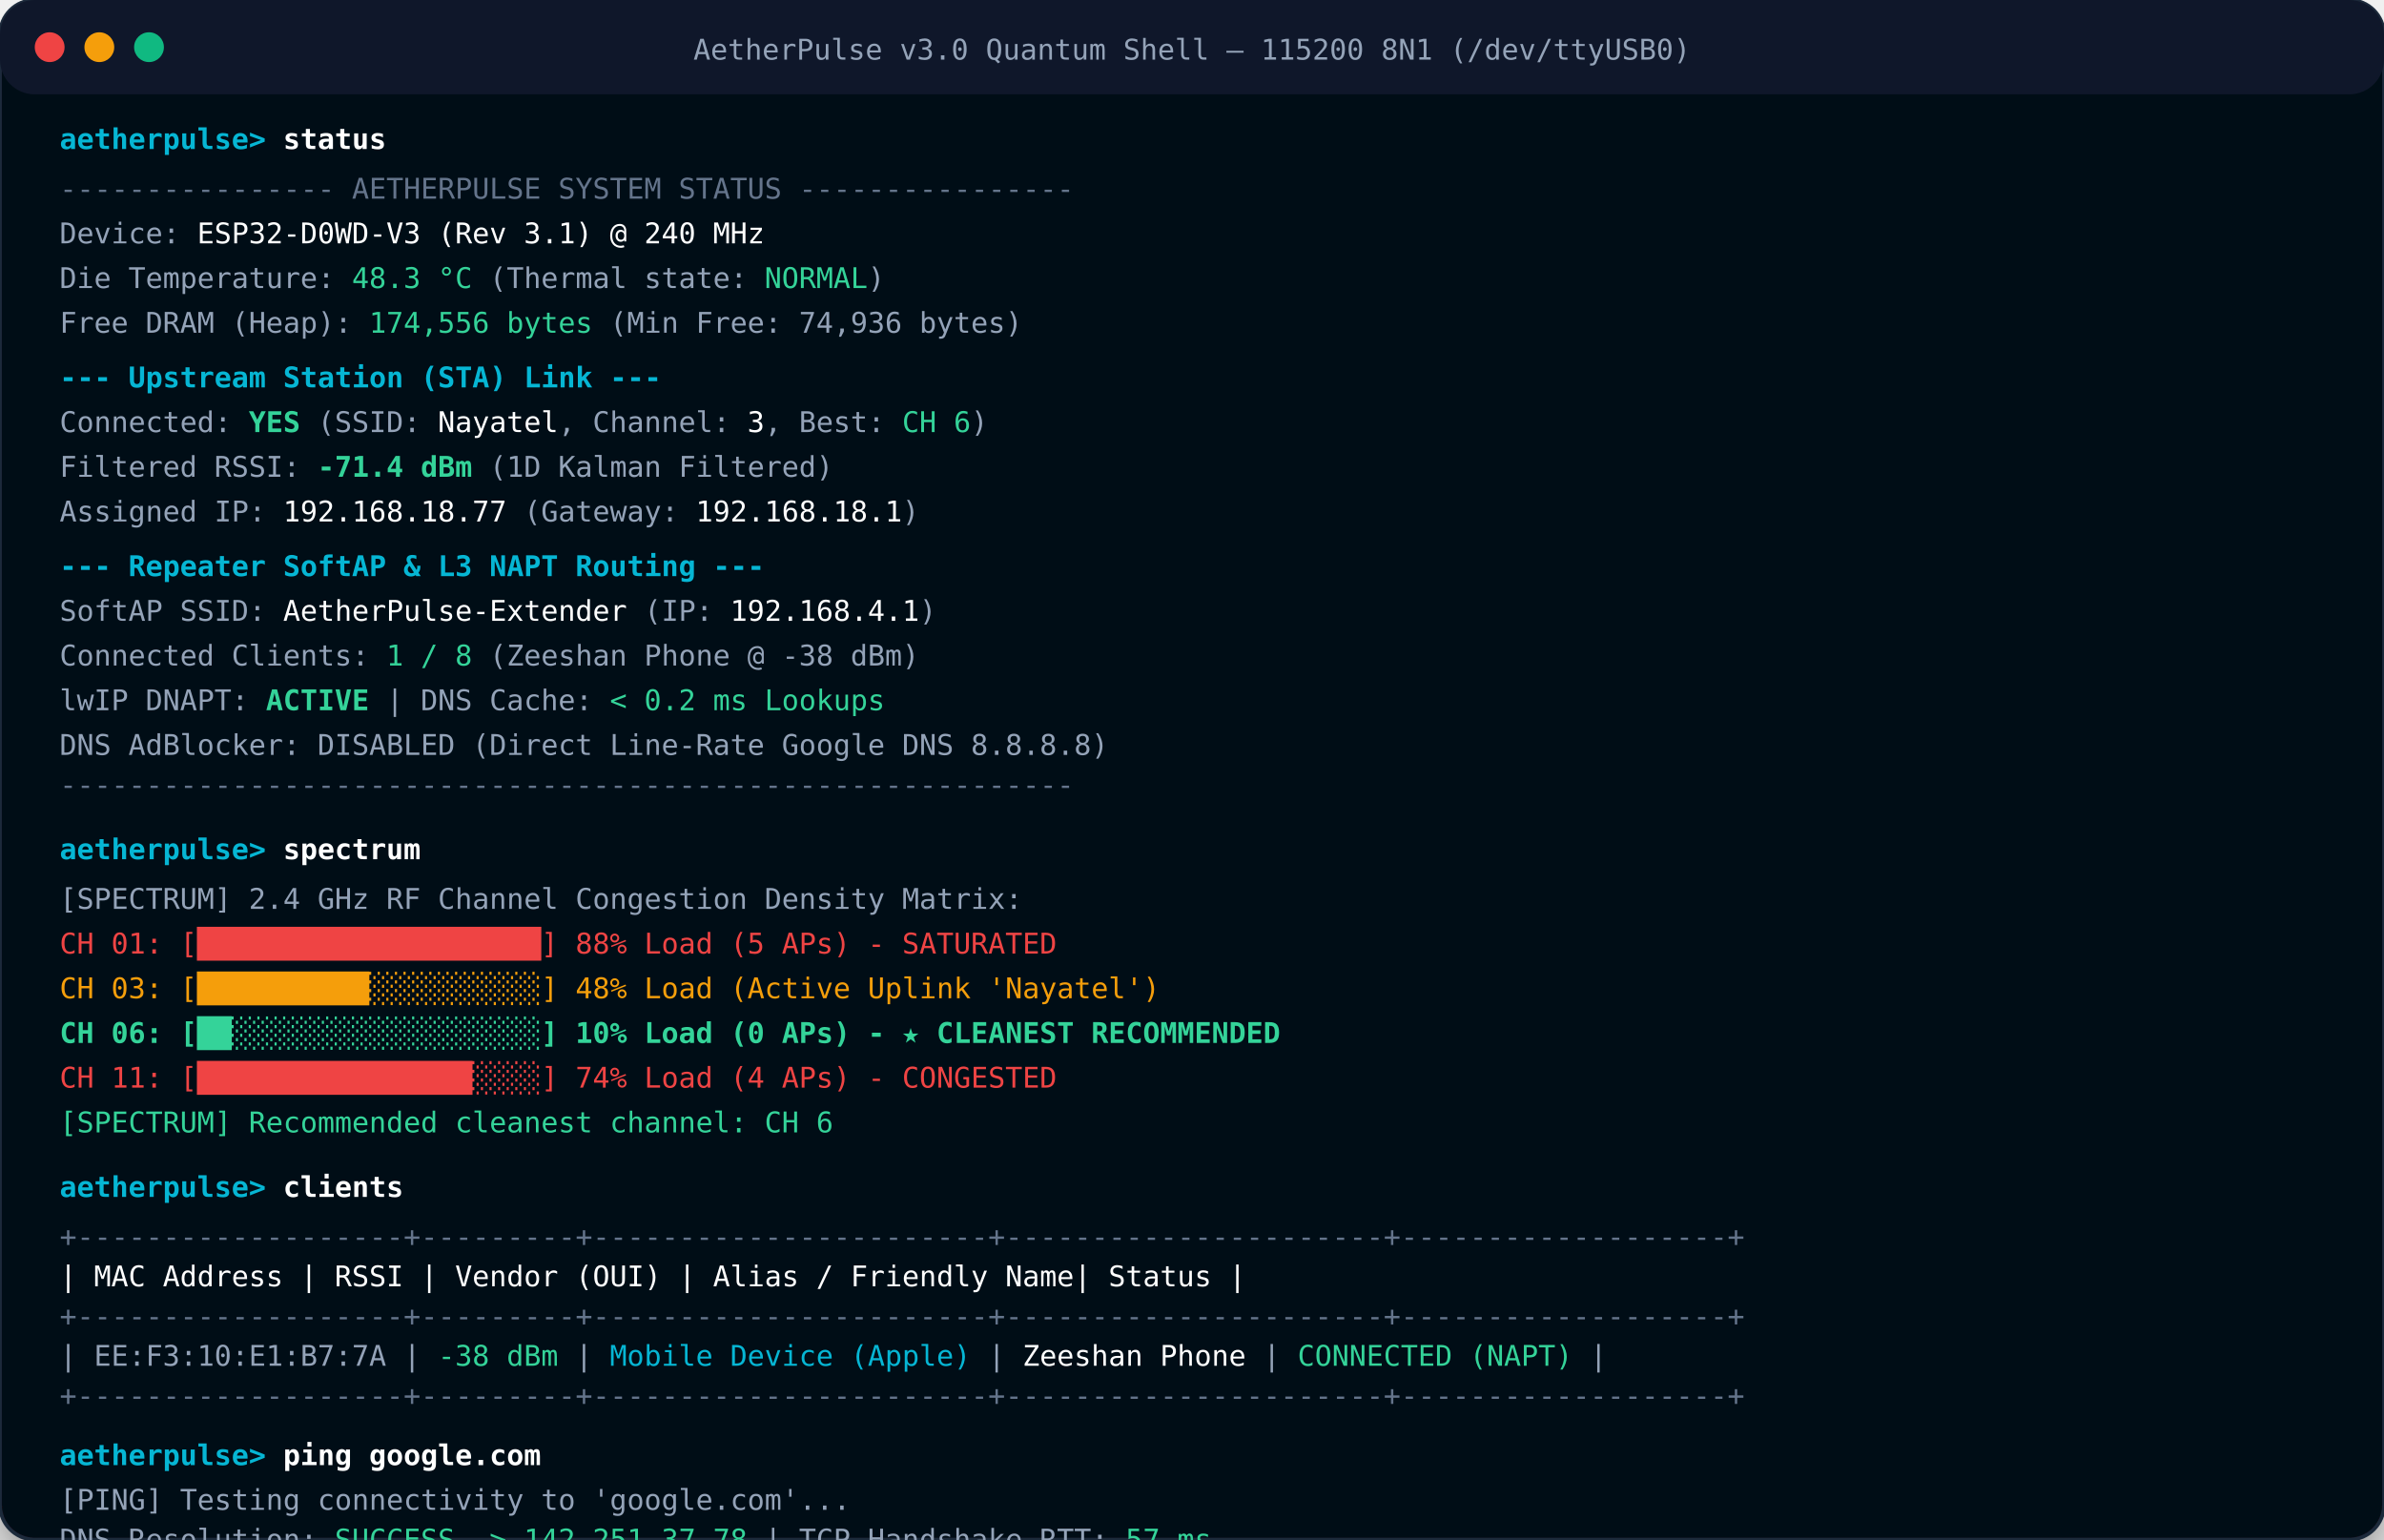
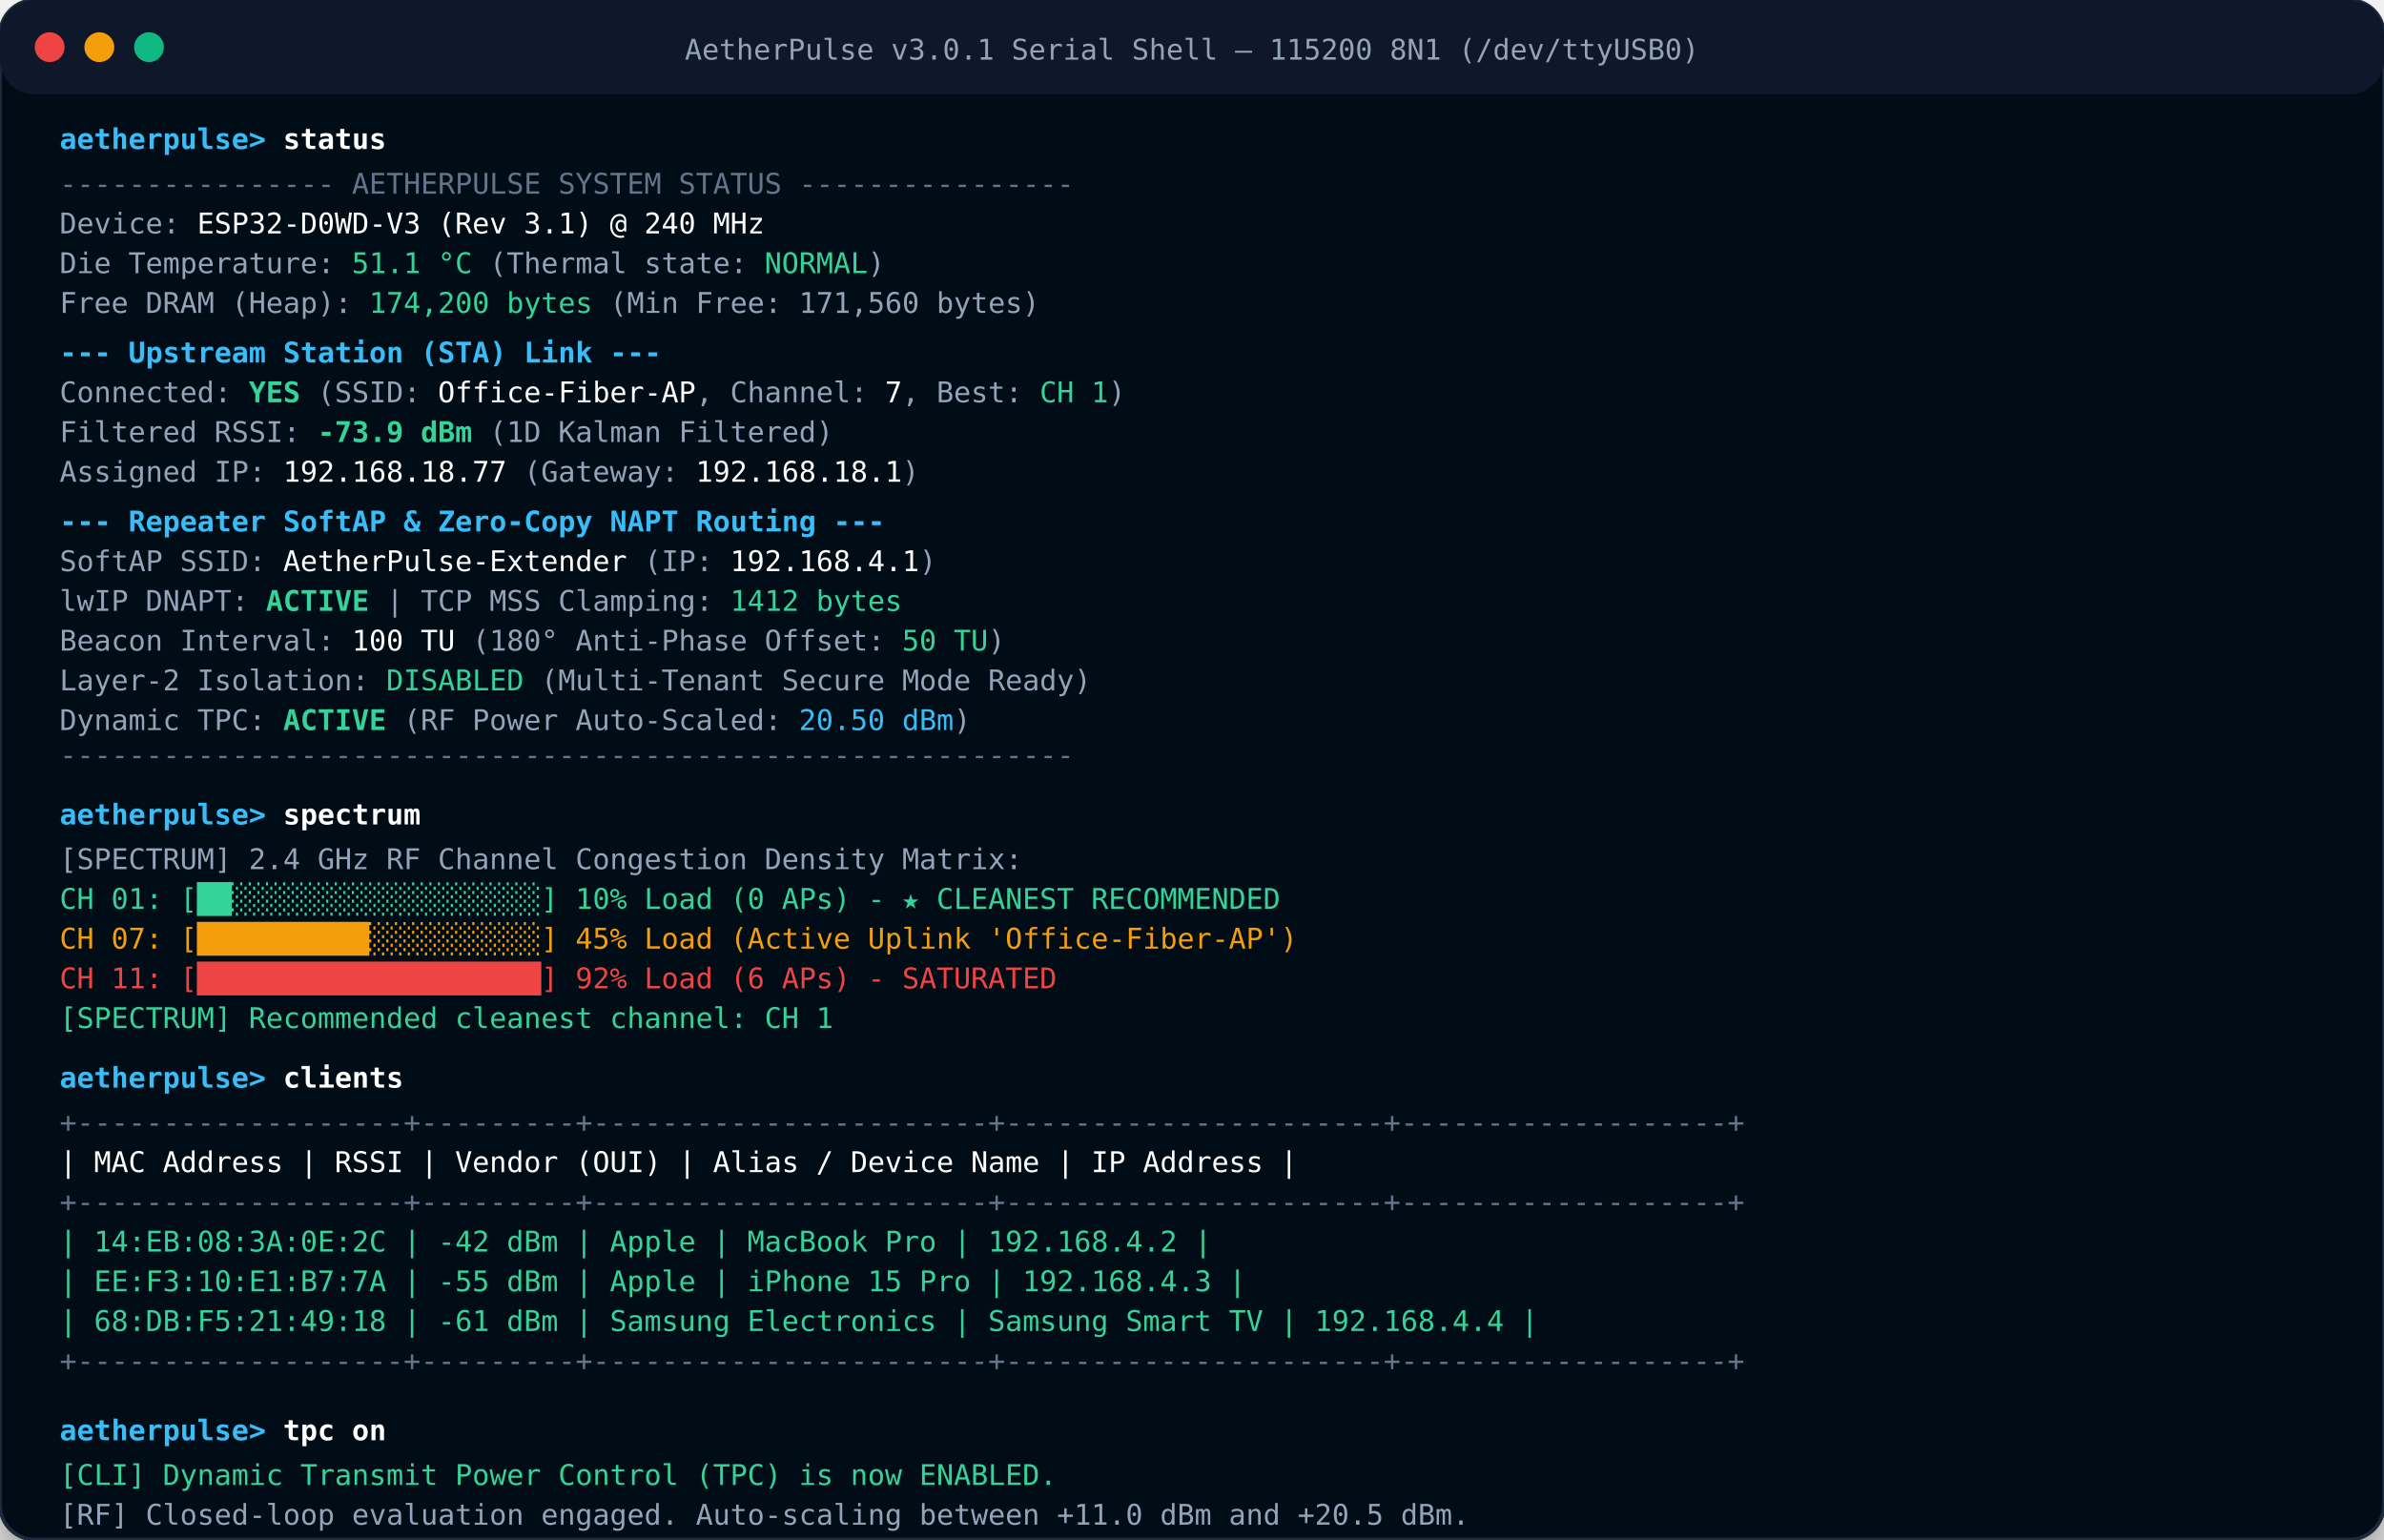
<svg xmlns="http://www.w3.org/2000/svg" viewBox="0 0 960 620" width="100%" height="100%">
  <defs>
    <filter id="shadow" x="-5%" y="-5%" width="110%" height="110%">
      <feDropShadow dx="0" dy="12" stdDeviation="16" flood-color="#000000" flood-opacity="0.7" />
    </filter>
  </defs>
  <rect width="960" height="620" rx="14" fill="#060913" stroke="#1e293b" stroke-width="1.5" filter="url(#shadow)" />
  <rect width="960" height="38" rx="14" fill="#0f172a" />
  <circle cx="20" cy="19" r="6" fill="#ef4444" />
  <circle cx="40" cy="19" r="6" fill="#f59e0b" />
  <circle cx="60" cy="19" r="6" fill="#10b981" />
-   <text x="480" y="24" font-family="'JetBrains Mono', monospace" font-size="11.5" fill="#94a3b8" text-anchor="middle">AetherPulse v3.0 Quantum Shell — 115200 8N1 (/dev/ttyUSB0)</text>
+   <text x="480" y="24" font-family="'JetBrains Mono', monospace" font-size="11.5" fill="#94a3b8" text-anchor="middle">AetherPulse v3.0.1 Serial Shell — 115200 8N1 (/dev/ttyUSB0)</text>
  <g transform="translate(24, 60)" font-family="'JetBrains Mono', monospace" font-size="11.5" line-height="1.45">
-     <text x="0" y="0" fill="#06b6d4" font-weight="700">aetherpulse&gt; <tspan fill="#ffffff">status</tspan>
+     <text x="0" y="0" fill="#38bdf8" font-weight="700">aetherpulse&gt; <tspan fill="#ffffff">status</tspan>
    </text>
-     <text x="0" y="20" fill="#64748b">---------------- AETHERPULSE SYSTEM STATUS ----------------</text>
-     <text x="0" y="38" fill="#94a3b8">  Device:             <tspan fill="#fff">ESP32-D0WD-V3 (Rev 3.1) @ 240 MHz</tspan>
+     <text x="0" y="18" fill="#64748b">---------------- AETHERPULSE SYSTEM STATUS ----------------</text>
+     <text x="0" y="34" fill="#94a3b8">  Device:             <tspan fill="#fff">ESP32-D0WD-V3 (Rev 3.1) @ 240 MHz</tspan>
    </text>
-     <text x="0" y="56" fill="#94a3b8">  Die Temperature:    <tspan fill="#34d399">48.3 °C</tspan> (Thermal state: <tspan fill="#34d399">NORMAL</tspan>)</text>
-     <text x="0" y="74" fill="#94a3b8">  Free DRAM (Heap):   <tspan fill="#34d399">174,556 bytes</tspan> (Min Free: 74,936 bytes)</text>
-     <text x="0" y="96" fill="#06b6d4" font-weight="700">--- Upstream Station (STA) Link ---</text>
-     <text x="0" y="114" fill="#94a3b8">  Connected:          <tspan fill="#34d399" font-weight="700">YES</tspan> (SSID: <tspan fill="#fff">Nayatel</tspan>, Channel: <tspan fill="#fff">3</tspan>, Best: <tspan fill="#34d399">CH 6</tspan>)</text>
-     <text x="0" y="132" fill="#94a3b8">  Filtered RSSI:      <tspan fill="#34d399" font-weight="700">-71.4 dBm</tspan> (1D Kalman Filtered)</text>
-     <text x="0" y="150" fill="#94a3b8">  Assigned IP:        <tspan fill="#fff">192.168.18.77</tspan> (Gateway: <tspan fill="#fff">192.168.18.1</tspan>)</text>
-     <text x="0" y="172" fill="#06b6d4" font-weight="700">--- Repeater SoftAP &amp; L3 NAPT Routing ---</text>
-     <text x="0" y="190" fill="#94a3b8">  SoftAP SSID:        <tspan fill="#fff">AetherPulse-Extender</tspan> (IP: <tspan fill="#fff">192.168.4.1</tspan>)</text>
-     <text x="0" y="208" fill="#94a3b8">  Connected Clients:  <tspan fill="#34d399">1 / 8</tspan> (Zeeshan Phone @ -38 dBm)</text>
-     <text x="0" y="226" fill="#94a3b8">  lwIP DNAPT:         <tspan fill="#34d399" font-weight="700">ACTIVE</tspan> | DNS Cache: <tspan fill="#34d399">&lt; 0.2 ms Lookups</tspan>
+     <text x="0" y="50" fill="#94a3b8">  Die Temperature:    <tspan fill="#34d399">51.1 °C</tspan> (Thermal state: <tspan fill="#34d399">NORMAL</tspan>)</text>
+     <text x="0" y="66" fill="#94a3b8">  Free DRAM (Heap):   <tspan fill="#34d399">174,200 bytes</tspan> (Min Free: 171,560 bytes)</text>
+     <text x="0" y="86" fill="#38bdf8" font-weight="700">--- Upstream Station (STA) Link ---</text>
+     <text x="0" y="102" fill="#94a3b8">  Connected:          <tspan fill="#34d399" font-weight="700">YES</tspan> (SSID: <tspan fill="#fff">Office-Fiber-AP</tspan>, Channel: <tspan fill="#fff">7</tspan>, Best: <tspan fill="#34d399">CH 1</tspan>)</text>
+     <text x="0" y="118" fill="#94a3b8">  Filtered RSSI:      <tspan fill="#34d399" font-weight="700">-73.9 dBm</tspan> (1D Kalman Filtered)</text>
+     <text x="0" y="134" fill="#94a3b8">  Assigned IP:        <tspan fill="#fff">192.168.18.77</tspan> (Gateway: <tspan fill="#fff">192.168.18.1</tspan>)</text>
+     <text x="0" y="154" fill="#38bdf8" font-weight="700">--- Repeater SoftAP &amp; Zero-Copy NAPT Routing ---</text>
+     <text x="0" y="170" fill="#94a3b8">  SoftAP SSID:        <tspan fill="#fff">AetherPulse-Extender</tspan> (IP: <tspan fill="#fff">192.168.4.1</tspan>)</text>
+     <text x="0" y="186" fill="#94a3b8">  lwIP DNAPT:         <tspan fill="#34d399" font-weight="700">ACTIVE</tspan> | TCP MSS Clamping: <tspan fill="#34d399">1412 bytes</tspan>
    </text>
-     <text x="0" y="244" fill="#94a3b8">  DNS AdBlocker:      <tspan fill="#94a3b8">DISABLED</tspan> (Direct Line-Rate Google DNS 8.8.8.8)</text>
-     <text x="0" y="260" fill="#64748b">-----------------------------------------------------------</text>
-     <text x="0" y="286" fill="#06b6d4" font-weight="700">aetherpulse&gt; <tspan fill="#ffffff">spectrum</tspan>
+     <text x="0" y="202" fill="#94a3b8">  Beacon Interval:    <tspan fill="#fff">100 TU</tspan> (180° Anti-Phase Offset: <tspan fill="#34d399">50 TU</tspan>)</text>
+     <text x="0" y="218" fill="#94a3b8">  Layer-2 Isolation:  <tspan fill="#34d399">DISABLED</tspan> (Multi-Tenant Secure Mode Ready)</text>
+     <text x="0" y="234" fill="#94a3b8">  Dynamic TPC:        <tspan fill="#34d399" font-weight="700">ACTIVE</tspan> (RF Power Auto-Scaled: <tspan fill="#38bdf8">20.50 dBm</tspan>)</text>
+     <text x="0" y="248" fill="#64748b">-----------------------------------------------------------</text>
+     <text x="0" y="272" fill="#38bdf8" font-weight="700">aetherpulse&gt; <tspan fill="#ffffff">spectrum</tspan>
    </text>
-     <text x="0" y="306" fill="#94a3b8">[SPECTRUM] 2.4 GHz RF Channel Congestion Density Matrix:</text>
-     <text x="0" y="324" fill="#ef4444">  CH 01: [████████████████████] 88% Load (5 APs) - SATURATED</text>
-     <text x="0" y="342" fill="#f59e0b">  CH 03: [██████████░░░░░░░░░░] 48% Load (Active Uplink 'Nayatel')</text>
-     <text x="0" y="360" fill="#34d399" font-weight="700">  CH 06: [██░░░░░░░░░░░░░░░░░░] 10% Load (0 APs) - ★ CLEANEST RECOMMENDED</text>
-     <text x="0" y="378" fill="#ef4444">  CH 11: [████████████████░░░░] 74% Load (4 APs) - CONGESTED</text>
-     <text x="0" y="396" fill="#34d399">[SPECTRUM] Recommended cleanest channel: CH 6</text>
-     <text x="0" y="422" fill="#06b6d4" font-weight="700">aetherpulse&gt; <tspan fill="#ffffff">clients</tspan>
+     <text x="0" y="290" fill="#94a3b8">[SPECTRUM] 2.4 GHz RF Channel Congestion Density Matrix:</text>
+     <text x="0" y="306" fill="#34d399">  CH 01: [██░░░░░░░░░░░░░░░░░░] 10% Load (0 APs) - ★ CLEANEST RECOMMENDED</text>
+     <text x="0" y="322" fill="#f59e0b">  CH 07: [██████████░░░░░░░░░░] 45% Load (Active Uplink 'Office-Fiber-AP')</text>
+     <text x="0" y="338" fill="#ef4444">  CH 11: [████████████████████] 92% Load (6 APs) - SATURATED</text>
+     <text x="0" y="354" fill="#34d399">[SPECTRUM] Recommended cleanest channel: CH 1</text>
+     <text x="0" y="378" fill="#38bdf8" font-weight="700">aetherpulse&gt; <tspan fill="#ffffff">clients</tspan>
    </text>
-     <text x="0" y="442" fill="#64748b">+-------------------+---------+-----------------------+----------------------+-------------------+</text>
-     <text x="0" y="458" fill="#fff">| MAC Address       | RSSI    | Vendor (OUI)          | Alias / Friendly Name| Status            |</text>
-     <text x="0" y="474" fill="#64748b">+-------------------+---------+-----------------------+----------------------+-------------------+</text>
-     <text x="0" y="490" fill="#94a3b8">| EE:F3:10:E1:B7:7A | <tspan fill="#34d399">-38 dBm</tspan> | <tspan fill="#06b6d4">Mobile Device (Apple)</tspan> | <tspan fill="#fff">Zeeshan Phone</tspan>        | <tspan fill="#34d399">CONNECTED (NAPT)</tspan>  |</text>
-     <text x="0" y="506" fill="#64748b">+-------------------+---------+-----------------------+----------------------+-------------------+</text>
-     <text x="0" y="530" fill="#06b6d4" font-weight="700">aetherpulse&gt; <tspan fill="#ffffff">ping google.com</tspan>
+     <text x="0" y="396" fill="#64748b">+-------------------+---------+-----------------------+----------------------+-------------------+</text>
+     <text x="0" y="412" fill="#fff">| MAC Address       | RSSI    | Vendor (OUI)          | Alias / Device Name  | IP Address        |</text>
+     <text x="0" y="428" fill="#64748b">+-------------------+---------+-----------------------+----------------------+-------------------+</text>
+     <text x="0" y="444" fill="#34d399">| 14:EB:08:3A:0E:2C | -42 dBm | Apple                 | MacBook Pro          | 192.168.4.2       |</text>
+     <text x="0" y="460" fill="#34d399">| EE:F3:10:E1:B7:7A | -55 dBm | Apple                 | iPhone 15 Pro        | 192.168.4.3       |</text>
+     <text x="0" y="476" fill="#34d399">| 68:DB:F5:21:49:18 | -61 dBm | Samsung Electronics   | Samsung Smart TV     | 192.168.4.4       |</text>
+     <text x="0" y="492" fill="#64748b">+-------------------+---------+-----------------------+----------------------+-------------------+</text>
+     <text x="0" y="520" fill="#38bdf8" font-weight="700">aetherpulse&gt; <tspan fill="#ffffff">tpc on</tspan>
    </text>
-     <text x="0" y="548" fill="#94a3b8">[PING] Testing connectivity to 'google.com'...</text>
-     <text x="0" y="564" fill="#94a3b8">  DNS Resolution: <tspan fill="#34d399">SUCCESS -&gt; 142.251.37.78</tspan> | TCP Handshake RTT: <tspan fill="#34d399">57 ms</tspan>
-     </text>
-     <text x="0" y="580" fill="#34d399" font-weight="700">  Internet Status: 100% ONLINE &amp; LINE-RATE REACHABLE</text>
-     <text x="0" y="604" fill="#06b6d4" font-weight="700">aetherpulse&gt; <tspan fill="#ffffff">_</tspan>
-       <animate attributeName="opacity" values="1;0;1" dur="1s" repeatCount="indefinite" />
-     </text>
+     <text x="0" y="538" fill="#34d399">[CLI] Dynamic Transmit Power Control (TPC) is now ENABLED.</text>
+     <text x="0" y="554" fill="#94a3b8">[RF] Closed-loop evaluation engaged. Auto-scaling between +11.0 dBm and +20.5 dBm.</text>
  </g>
</svg>
